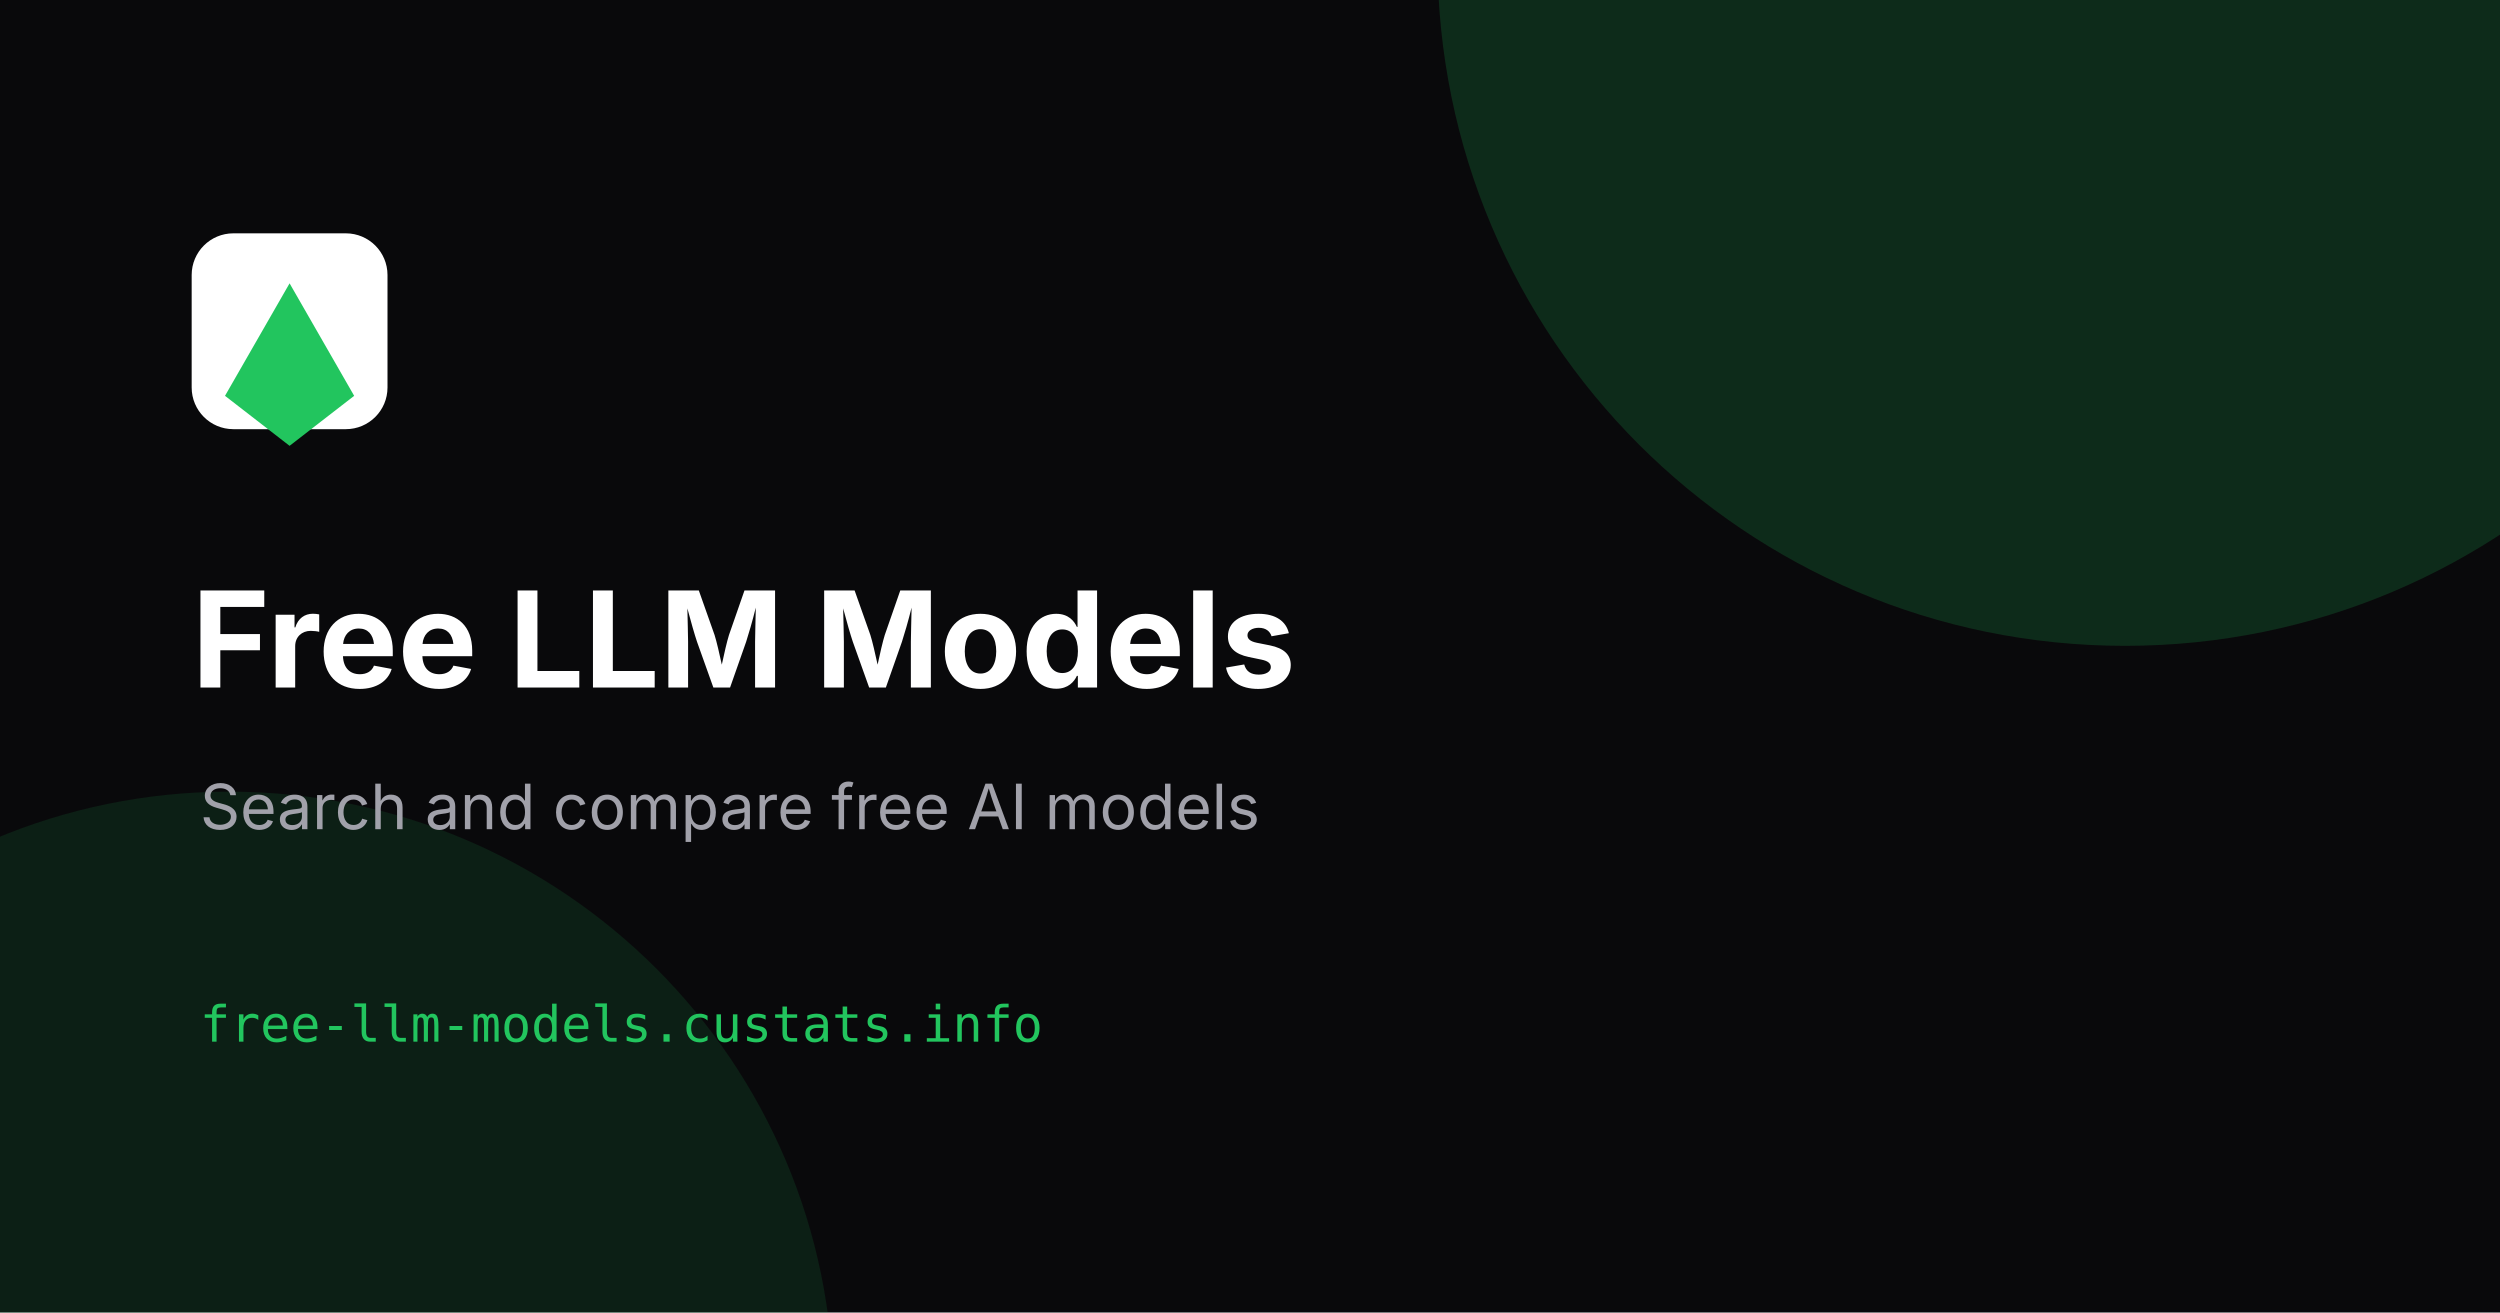
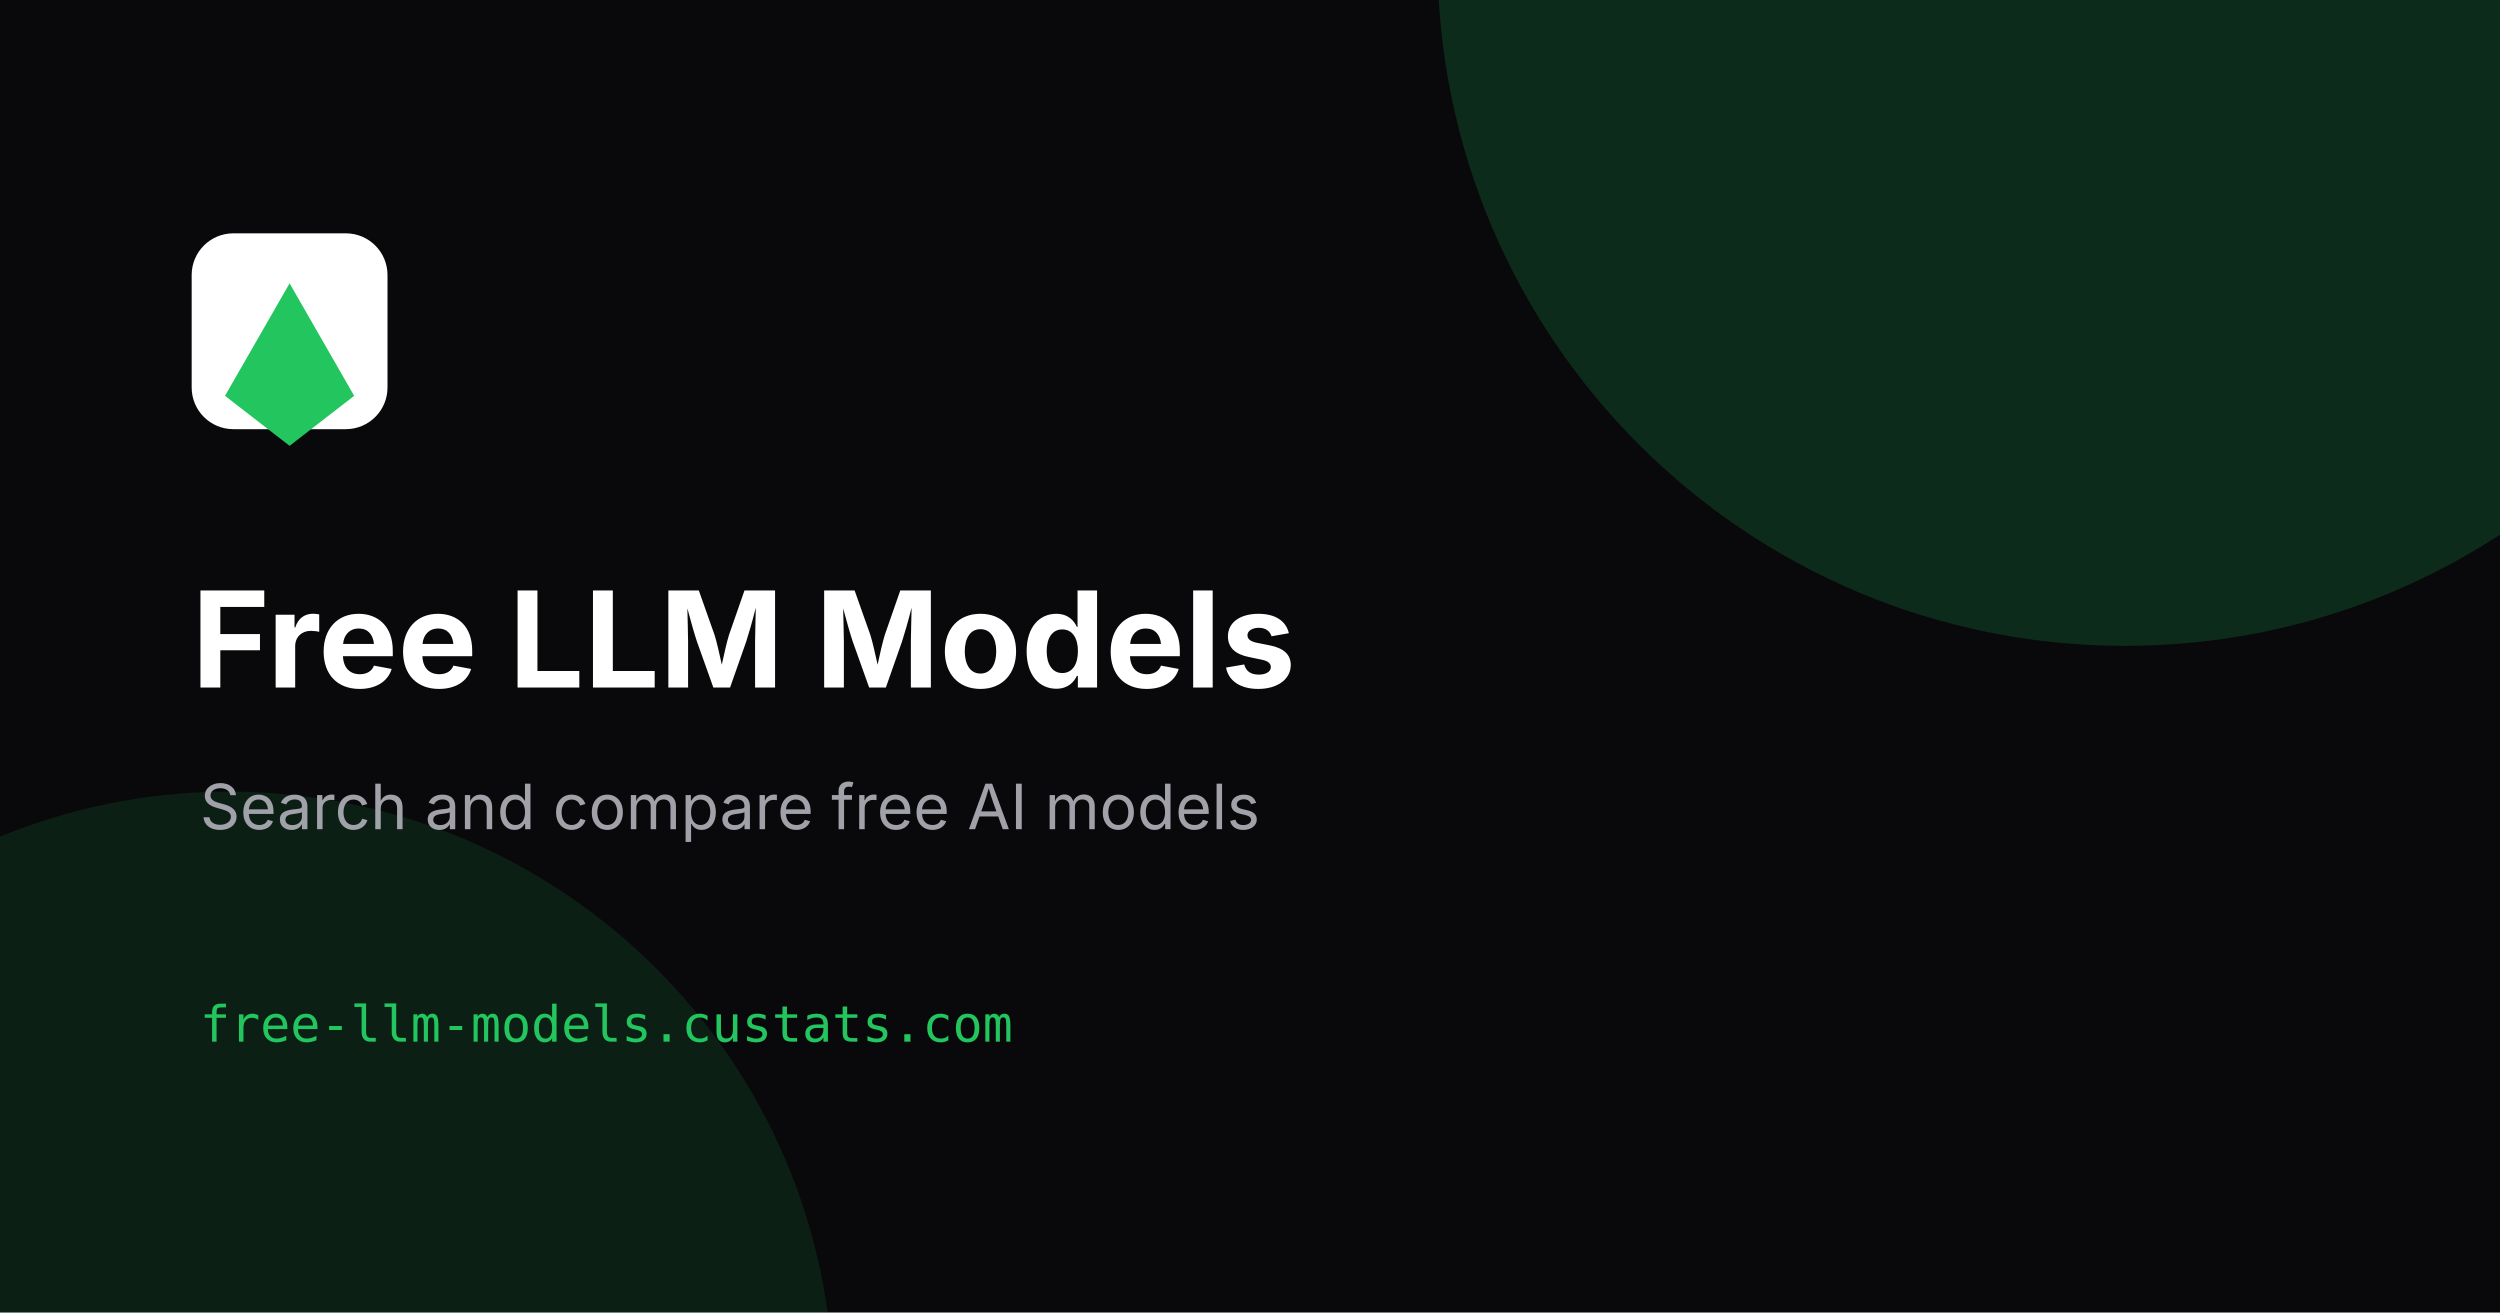
<svg xmlns="http://www.w3.org/2000/svg" width="1200" height="630" viewBox="0 0 1200 630" role="img" aria-labelledby="title desc">
  <rect width="1200" height="630" fill="#09090b" />
  <circle cx="1020" cy="-20" r="330" fill="#22c55e" opacity="0.18" />
  <circle cx="110" cy="670" r="290" fill="#22c55e" opacity="0.12" />
  <rect x="92" y="112" width="94" height="94" rx="20" fill="#fff" />
  <path d="M139 136l31 54-31 24-31-24z" fill="#22c55e" />
  <text x="92" y="330" fill="#fff" font-family="Inter,Arial,sans-serif" font-size="64" font-weight="700">Free LLM Models</text>
  <text x="96" y="398" fill="#a1a1aa" font-family="Inter,Arial,sans-serif" font-size="30">Search and compare free AI models</text>
-   <text x="96" y="500" fill="#22c55e" font-family="ui-monospace,SFMono-Regular,Menlo,monospace" font-size="24">free-llm-models.custats.info</text>
+   <text x="96" y="500" fill="#22c55e" font-family="ui-monospace,SFMono-Regular,Menlo,monospace" font-size="24">free-llm-models.custats.com</text>
</svg>
